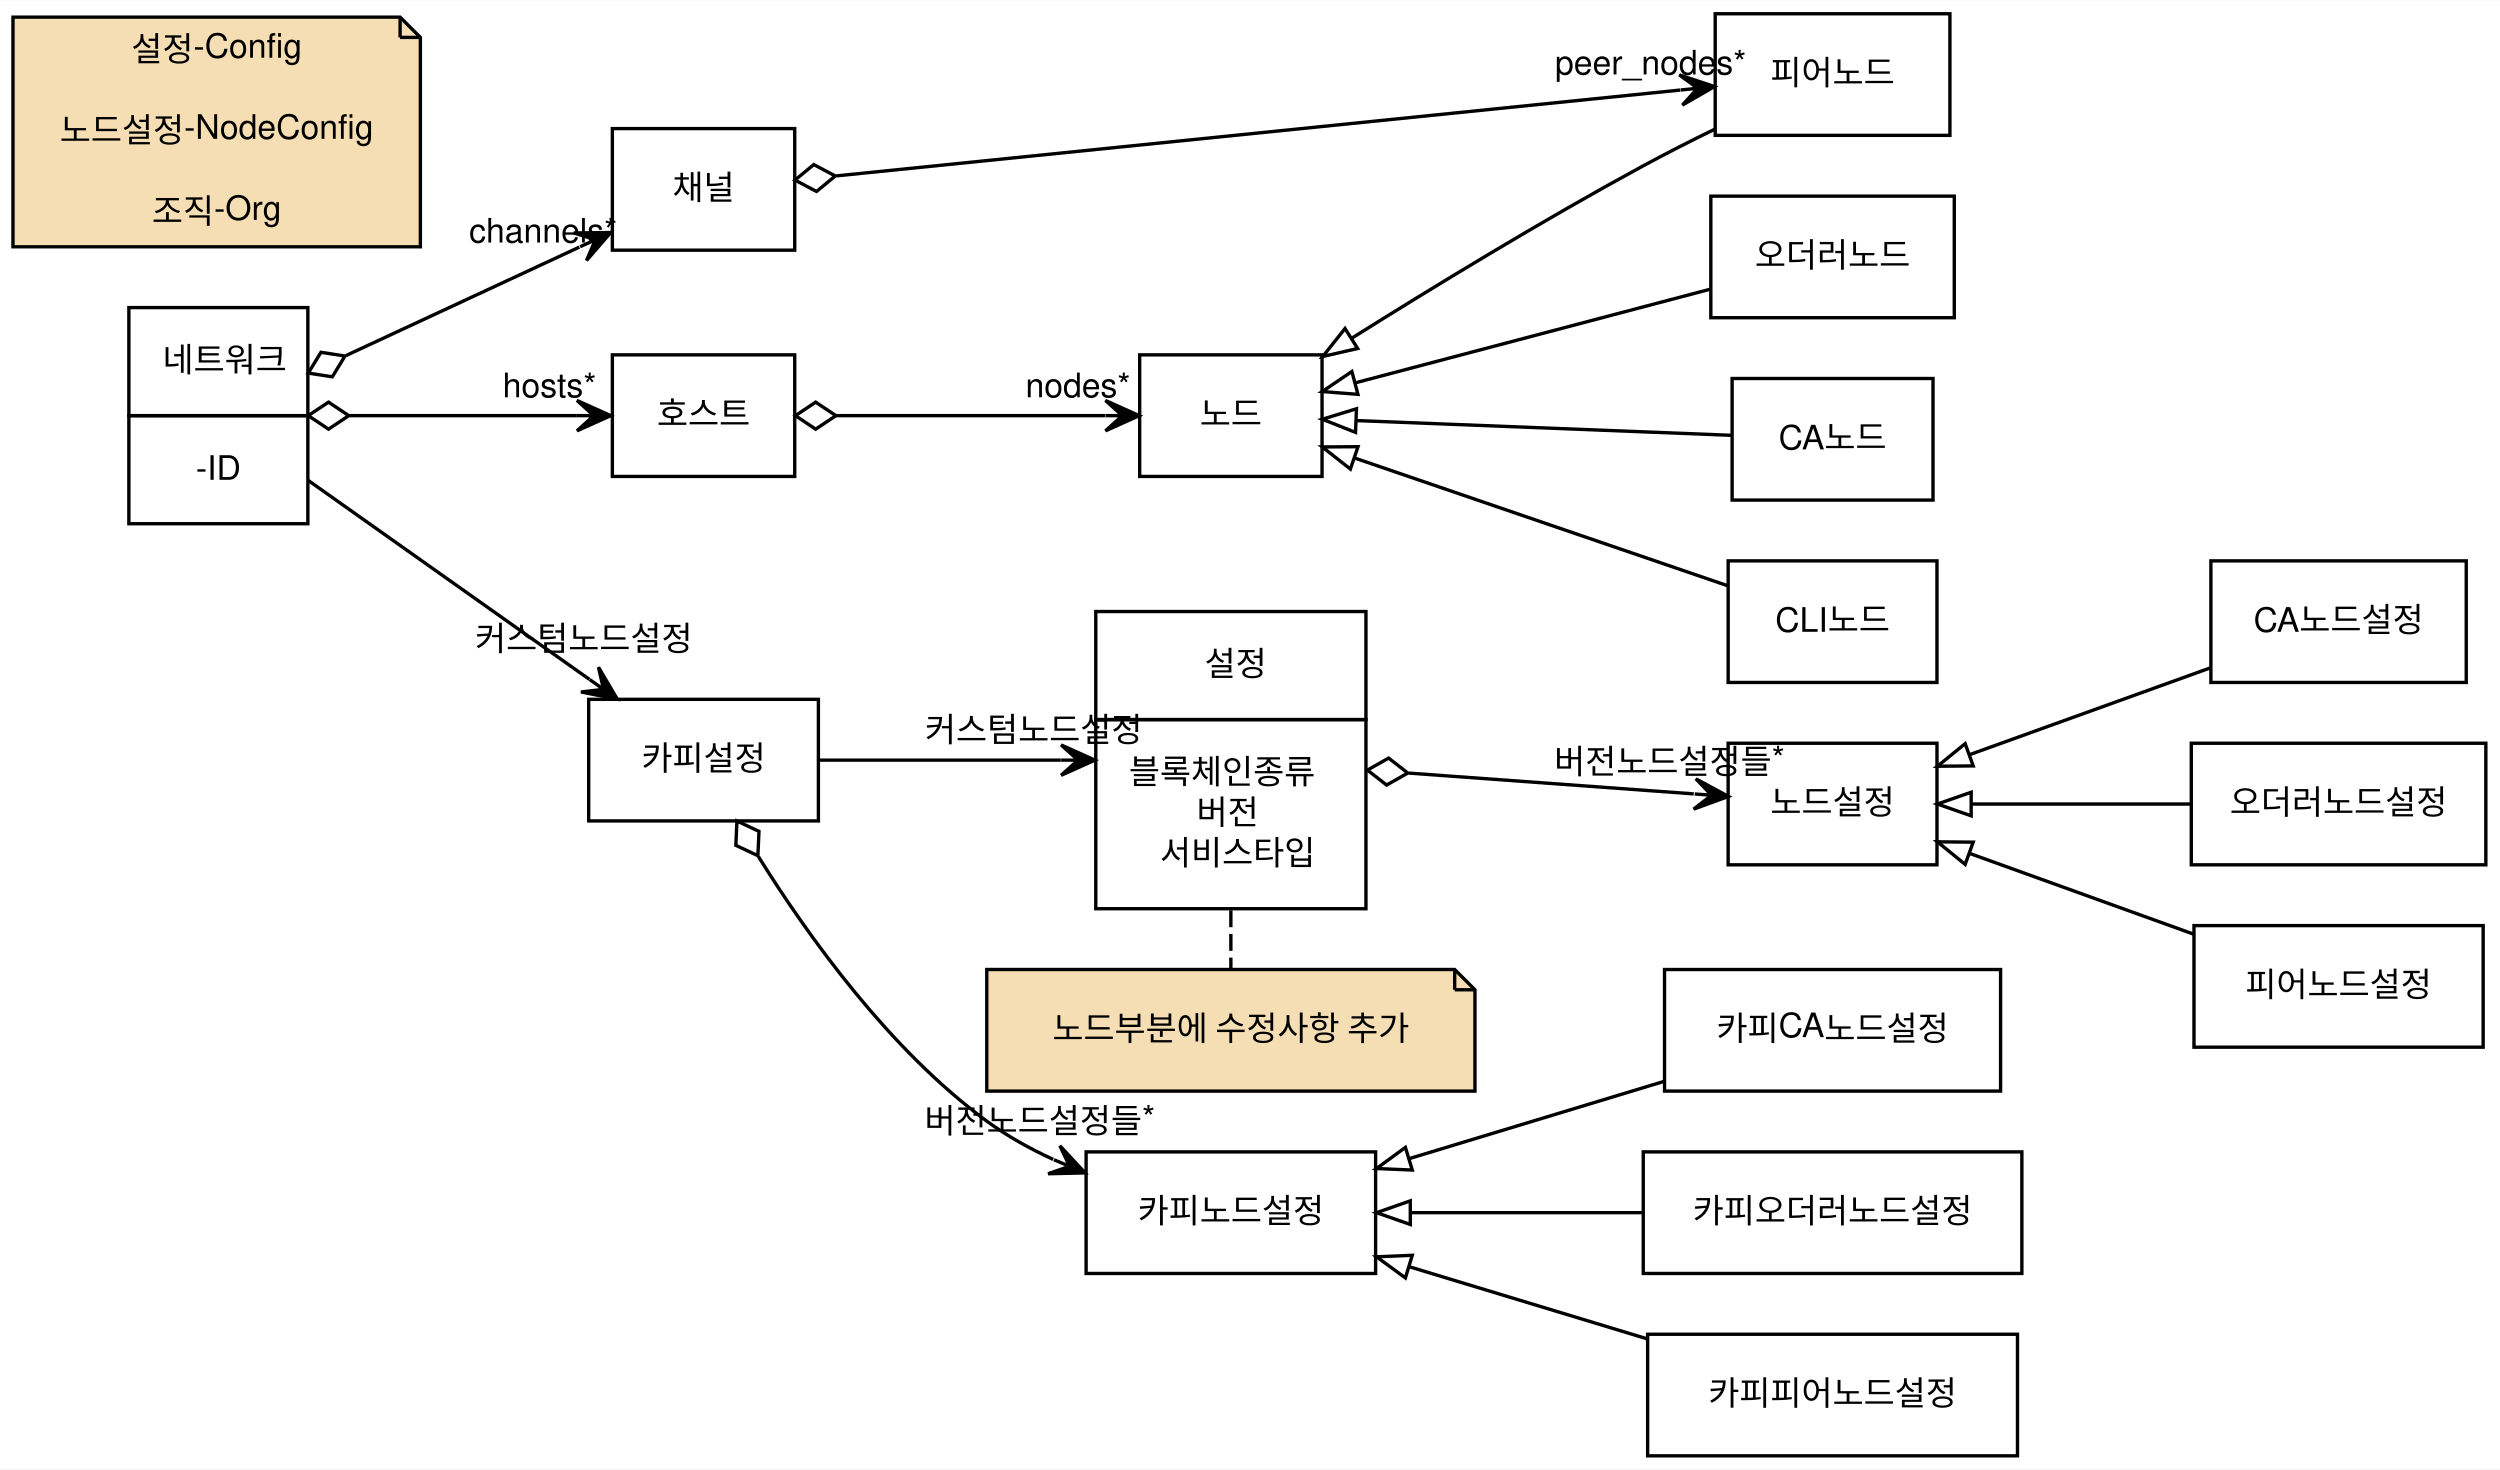
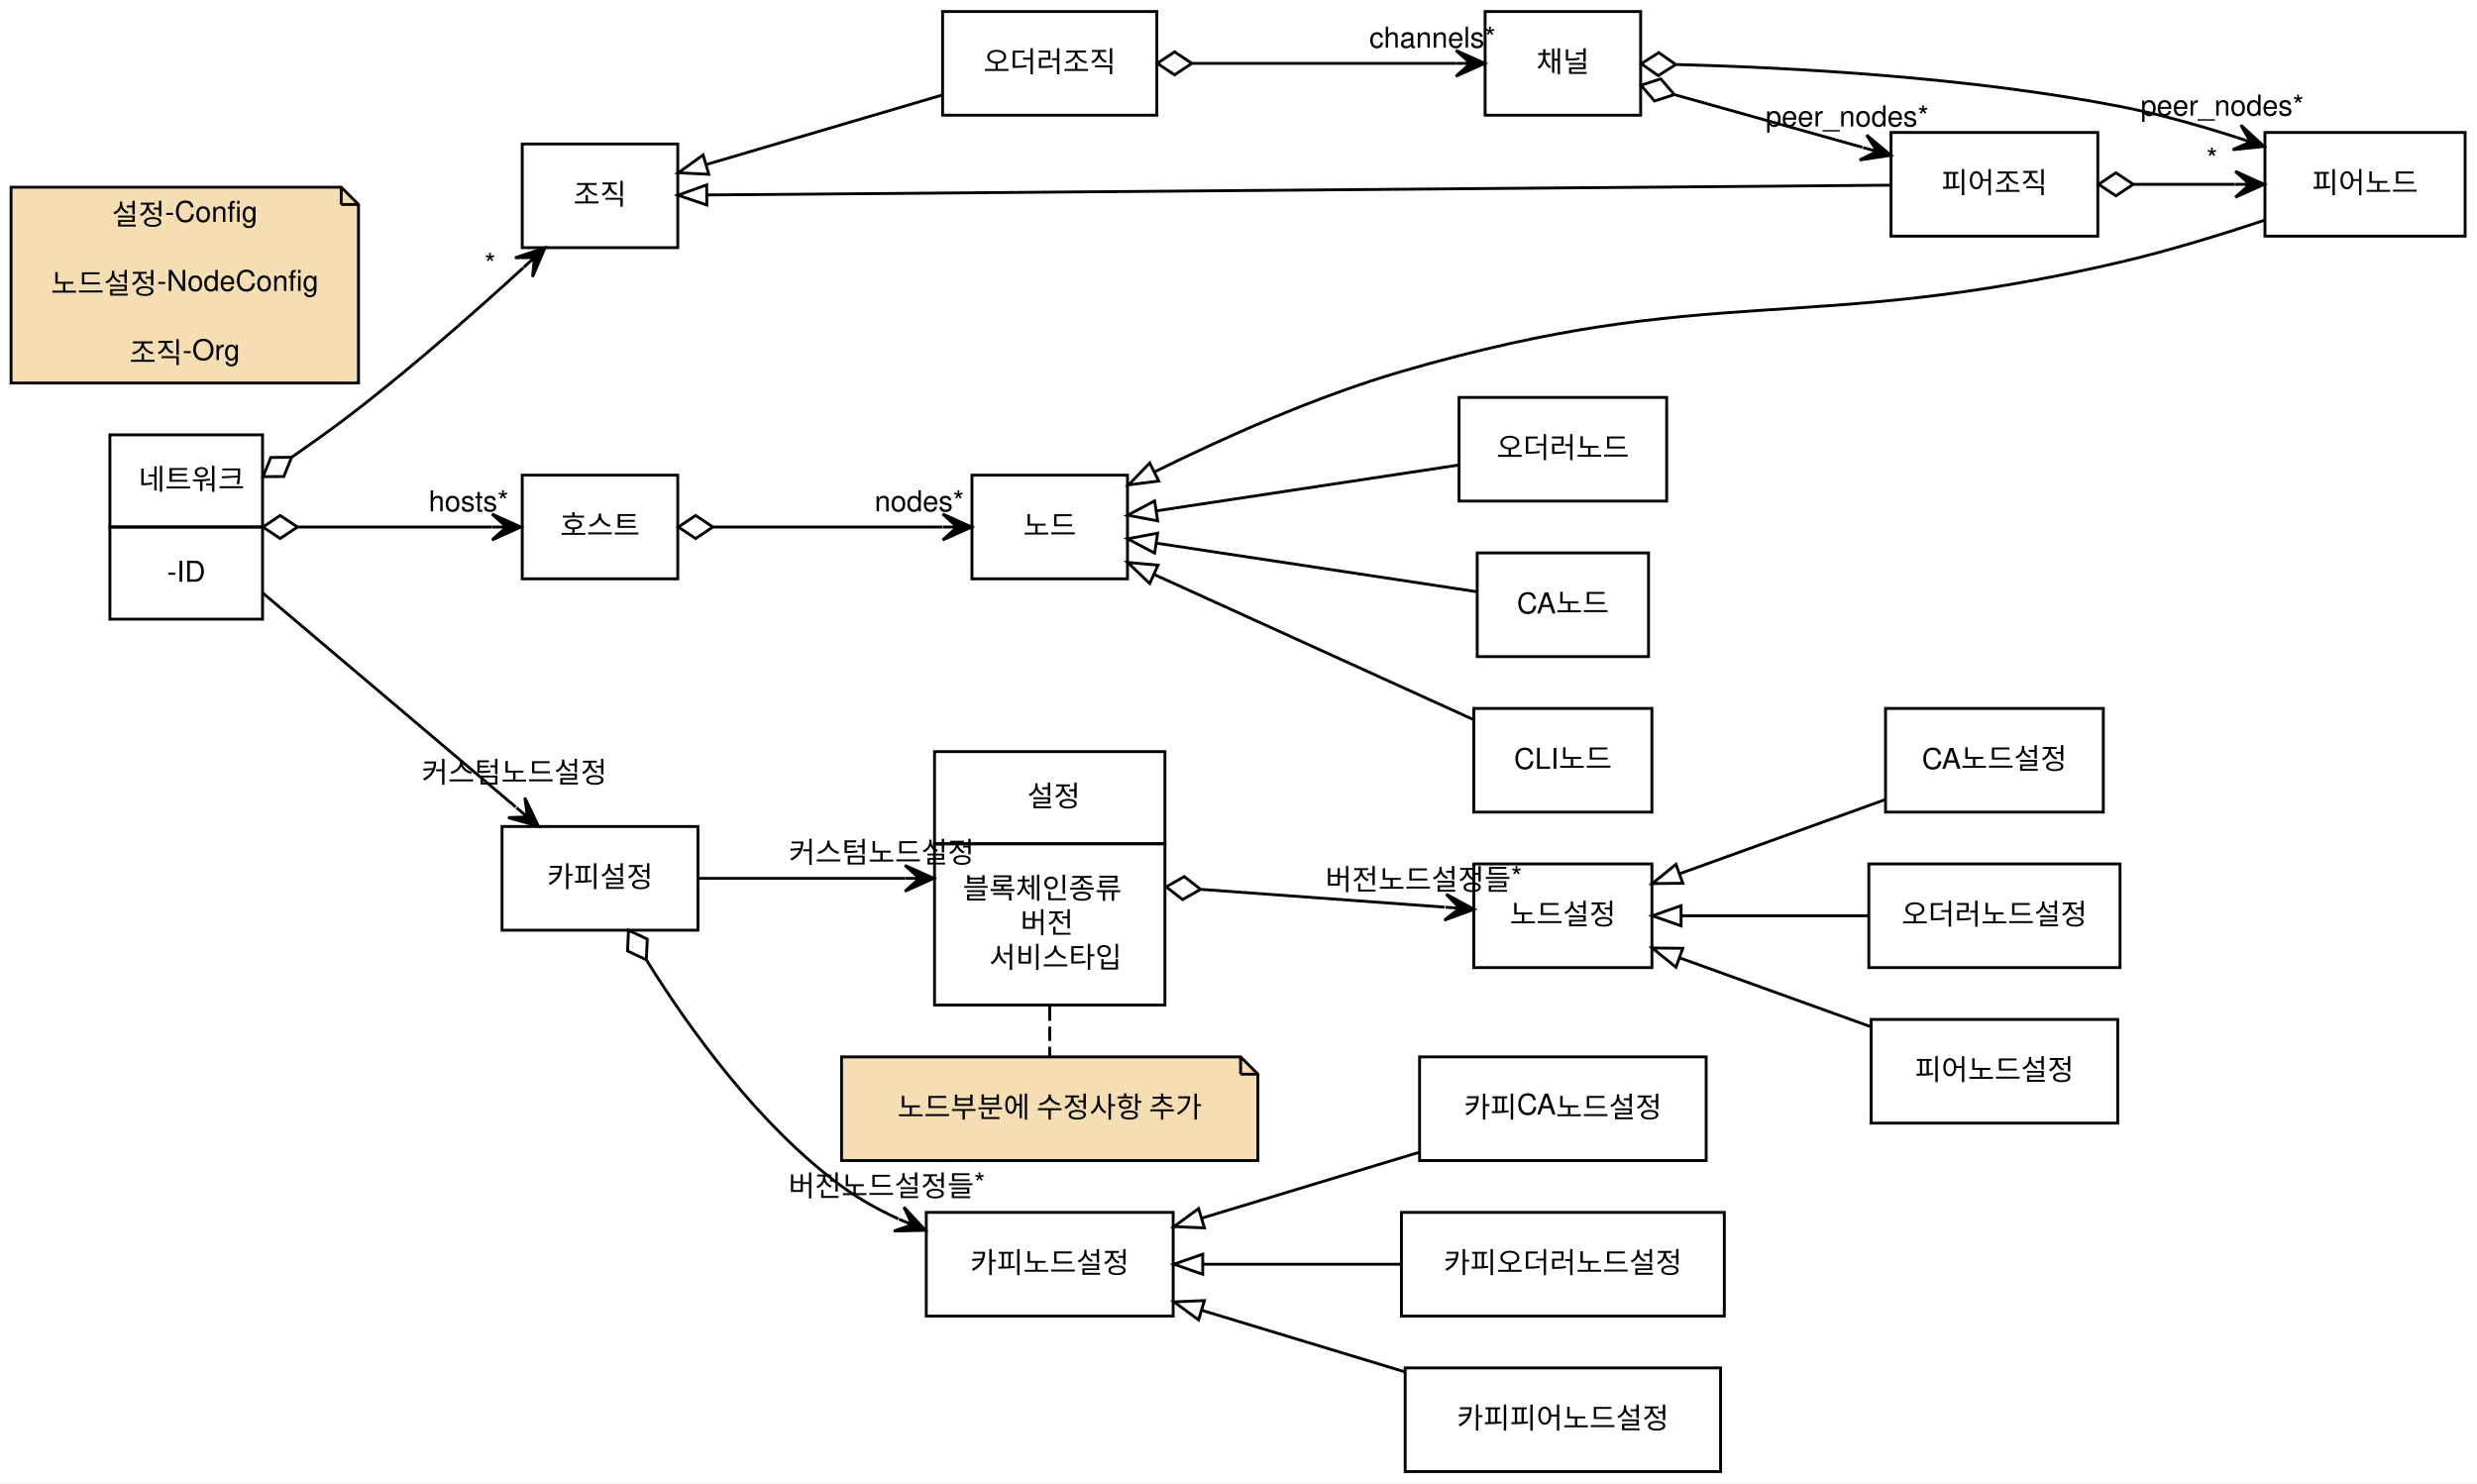
- <svg xmlns="http://www.w3.org/2000/svg" width="740pt" height="435pt" viewBox="0.00 0.00 740.26 435.00">
-   <g id="graph0" class="graph" transform="scale(1 1) rotate(0) translate(4 431)">
-     <polygon fill="#ffffff" stroke="transparent" points="-4,4 -4,-431 736.264,-431 736.264,4 -4,4" />
+ <svg xmlns="http://www.w3.org/2000/svg" width="860pt" height="515pt" viewBox="0.00 0.00 860.01 515.00">
+   <g id="graph0" class="graph" transform="scale(1 1) rotate(0) translate(4 511)">
+     <polygon fill="#ffffff" stroke="transparent" points="-4,4 -4,-511 856.013,-511 856.013,4 -4,4" />
    <g id="node1" class="node">
-       <polygon fill="none" stroke="#000000" points="34.158,-308 34.158,-340 87.158,-340 87.158,-308 34.158,-308" />
-       <text text-anchor="start" x="44.109" y="-321" font-family="Helvetica,sans-Serif" font-size="10.00" fill="#000000">네트워크</text>
-       <polygon fill="none" stroke="#000000" points="34.158,-276 34.158,-308 87.158,-308 87.158,-276 34.158,-276" />
-       <text text-anchor="start" x="53.995" y="-289" font-family="Helvetica,sans-Serif" font-size="10.00" fill="#000000">-ID</text>
+       <polygon fill="none" stroke="#000000" points="34.158,-328 34.158,-360 87.158,-360 87.158,-328 34.158,-328" />
+       <text text-anchor="start" x="44.109" y="-341" font-family="Helvetica,sans-Serif" font-size="10.00" fill="#000000">네트워크</text>
+       <polygon fill="none" stroke="#000000" points="34.158,-296 34.158,-328 87.158,-328 87.158,-296 34.158,-296" />
+       <text text-anchor="start" x="53.995" y="-309" font-family="Helvetica,sans-Serif" font-size="10.00" fill="#000000">-ID</text>
    </g>
    <g id="node2" class="node">
-       <polygon fill="none" stroke="#000000" points="231.321,-393 177.321,-393 177.321,-357 231.321,-357 231.321,-393" />
-       <text text-anchor="middle" x="204.321" y="-372" font-family="Helvetica,sans-Serif" font-size="10.00" fill="#000000">채널</text>
-     </g>
-     <g id="edge1" class="edge">
-       <path fill="none" stroke="#000000" d="M98.421,-325.783C119.824,-335.73 146.371,-348.068 167.531,-357.902" />
-       <polygon fill="none" stroke="#000000" points="98.156,-325.66 91.029,-326.758 87.274,-320.602 94.401,-319.504 98.156,-325.66" />
-       <polygon fill="#000000" stroke="#000000" points="176.836,-362.226 165.871,-362.093 172.302,-360.119 167.768,-358.012 167.768,-358.012 167.768,-358.012 172.302,-360.119 169.664,-353.931 176.836,-362.226 176.836,-362.226" />
-       <text text-anchor="middle" x="156.836" y="-359.252" font-family="Helvetica,sans-Serif" font-size="10.00" fill="#000000">channels*</text>
-     </g>
-     <g id="node4" class="node">
-       <polygon fill="none" stroke="#000000" points="231.321,-326 177.321,-326 177.321,-290 231.321,-290 231.321,-326" />
-       <text text-anchor="middle" x="204.321" y="-305" font-family="Helvetica,sans-Serif" font-size="10.00" fill="#000000">호스트</text>
+       <polygon fill="none" stroke="#000000" points="231.321,-461 177.321,-461 177.321,-425 231.321,-425 231.321,-461" />
+       <text text-anchor="middle" x="204.321" y="-440" font-family="Helvetica,sans-Serif" font-size="10.00" fill="#000000">조직</text>
    </g>
    <g id="edge3" class="edge">
-       <path fill="none" stroke="#000000" d="M99.43,-308C120.411,-308 146.107,-308 166.815,-308" />
-       <polygon fill="none" stroke="#000000" points="99.274,-308 93.274,-312 87.274,-308 93.274,-304 99.274,-308" />
-       <polygon fill="#000000" stroke="#000000" points="176.836,-308 166.836,-312.5 171.836,-308 166.836,-308 166.836,-308 166.836,-308 171.836,-308 166.836,-303.5 176.836,-308 176.836,-308" />
-       <text text-anchor="middle" x="158.71" y="-313.452" font-family="Helvetica,sans-Serif" font-size="10.00" fill="#000000">hosts*</text>
+       <path fill="none" stroke="#000000" d="M97.256,-352.224C105.003,-357.575 113.028,-363.341 120.316,-369 140.237,-384.467 161.547,-403.268 177.719,-418.048" />
+       <polygon fill="none" stroke="#000000" points="97.242,-352.214 90.031,-352.151 87.316,-345.471 94.527,-345.534 97.242,-352.214" />
+       <polygon fill="#000000" stroke="#000000" points="185.216,-424.949 174.811,-421.488 181.537,-421.563 177.858,-418.177 177.858,-418.177 177.858,-418.177 181.537,-421.563 180.906,-414.866 185.216,-424.949 185.216,-424.949" />
+       <text text-anchor="middle" x="166.155" y="-415.893" font-family="Helvetica,sans-Serif" font-size="10.00" fill="#000000">*</text>
    </g>
    <g id="node7" class="node">
+       <polygon fill="none" stroke="#000000" points="231.321,-346 177.321,-346 177.321,-310 231.321,-310 231.321,-346" />
+       <text text-anchor="middle" x="204.321" y="-325" font-family="Helvetica,sans-Serif" font-size="10.00" fill="#000000">호스트</text>
+     </g>
+     <g id="edge8" class="edge">
+       <path fill="none" stroke="#000000" d="M99.43,-328C120.411,-328 146.107,-328 166.815,-328" />
+       <polygon fill="none" stroke="#000000" points="99.274,-328 93.274,-332 87.274,-328 93.274,-324 99.274,-328" />
+       <polygon fill="#000000" stroke="#000000" points="176.836,-328 166.836,-332.5 171.836,-328 166.836,-328 166.836,-328 166.836,-328 171.836,-328 166.836,-323.5 176.836,-328 176.836,-328" />
+       <text text-anchor="middle" x="158.71" y="-333.452" font-family="Helvetica,sans-Serif" font-size="10.00" fill="#000000">hosts*</text>
+     </g>
+     <g id="node10" class="node">
      <polygon fill="none" stroke="#000000" points="238.329,-224 170.311,-224 170.311,-188 238.329,-188 238.329,-224" />
      <text text-anchor="middle" x="204.321" y="-203" font-family="Helvetica,sans-Serif" font-size="10.00" fill="#000000">카피설정</text>
    </g>
+     <g id="edge10" class="edge">
+       <path fill="none" stroke="#000000" d="M87.274,-305.053C112.297,-283.876 149.358,-252.513 175.046,-230.774" />
+       <polygon fill="#000000" stroke="#000000" points="182.957,-224.079 178.23,-233.975 179.14,-227.31 175.323,-230.539 175.323,-230.539 175.323,-230.539 179.14,-227.31 172.416,-227.104 182.957,-224.079 182.957,-224.079" />
+       <text text-anchor="middle" x="174.58" y="-239.241" font-family="Helvetica,sans-Serif" font-size="10.00" fill="#000000">커스텀노드설정</text>
+     </g>
+     <g id="node3" class="node">
+       <polygon fill="none" stroke="#000000" points="397.658,-507 323.268,-507 323.268,-471 397.658,-471 397.658,-507" />
+       <text text-anchor="middle" x="360.463" y="-486" font-family="Helvetica,sans-Serif" font-size="10.00" fill="#000000">오더러조직</text>
+     </g>
+     <g id="edge1" class="edge">
+       <path fill="none" stroke="#000000" d="M241.276,-453.887C266.045,-461.184 298.539,-470.757 323.342,-478.064" />
+       <polygon fill="none" stroke="#000000" points="242.1,-450.481 231.518,-451.013 240.122,-457.196 242.1,-450.481" />
+     </g>
+     <g id="node4" class="node">
+       <polygon fill="none" stroke="#000000" points="724.359,-465 652.56,-465 652.56,-429 724.359,-429 724.359,-465" />
+       <text text-anchor="middle" x="688.46" y="-444" font-family="Helvetica,sans-Serif" font-size="10.00" fill="#000000">피어조직</text>
+     </g>
+     <g id="edge2" class="edge">
+       <path fill="none" stroke="#000000" d="M241.457,-443.307C331.945,-444.054 562.94,-445.963 652.352,-446.702" />
+       <polygon fill="none" stroke="#000000" points="241.416,-439.807 231.387,-443.224 241.358,-446.806 241.416,-439.807" />
+     </g>
+     <g id="node6" class="node">
+       <polygon fill="none" stroke="#000000" points="565.628,-507 511.628,-507 511.628,-471 565.628,-471 565.628,-507" />
+       <text text-anchor="middle" x="538.628" y="-486" font-family="Helvetica,sans-Serif" font-size="10.00" fill="#000000">채널</text>
+     </g>
    <g id="edge5" class="edge">
-       <path fill="none" stroke="#000000" d="M87.274,-288.815C110.87,-272.12 145.169,-247.851 170.543,-229.898" />
-       <polygon fill="#000000" stroke="#000000" points="178.778,-224.072 173.214,-233.522 174.696,-226.96 170.615,-229.848 170.615,-229.848 170.615,-229.848 174.696,-226.96 168.016,-226.175 178.778,-224.072 178.778,-224.072" />
-       <text text-anchor="middle" x="168.863" y="-238.441" font-family="Helvetica,sans-Serif" font-size="10.00" fill="#000000">커스텀노드설정</text>
-     </g>
-     <g id="node3" class="node">
-       <polygon fill="none" stroke="#000000" points="573.378,-427 503.878,-427 503.878,-391 573.378,-391 573.378,-427" />
-       <text text-anchor="middle" x="538.628" y="-406" font-family="Helvetica,sans-Serif" font-size="10.00" fill="#000000">피어노드</text>
-     </g>
-     <g id="edge2" class="edge">
-       <path fill="none" stroke="#000000" d="M243.643,-378.999C306.113,-385.353 427.682,-397.716 493.57,-404.417" />
-       <polygon fill="none" stroke="#000000" points="243.333,-378.968 236.96,-382.34 231.395,-377.754 237.769,-374.381 243.333,-378.968" />
-       <polygon fill="#000000" stroke="#000000" points="503.649,-405.442 493.245,-408.908 498.674,-404.937 493.7,-404.431 493.7,-404.431 493.7,-404.431 498.674,-404.937 494.155,-399.954 503.649,-405.442 503.649,-405.442" />
-       <text text-anchor="middle" x="484.76" y="-409.017" font-family="Helvetica,sans-Serif" font-size="10.00" fill="#000000">peer_nodes*</text>
+       <path fill="none" stroke="#000000" d="M409.901,-489C438.88,-489 474.891,-489 501.449,-489" />
+       <polygon fill="none" stroke="#000000" points="409.812,-489 403.812,-493 397.812,-489 403.812,-485 409.812,-489" />
+       <polygon fill="#000000" stroke="#000000" points="511.488,-489 501.488,-493.5 506.488,-489 501.488,-489 501.488,-489 501.488,-489 506.488,-489 501.488,-484.5 511.488,-489 511.488,-489" />
+       <text text-anchor="middle" x="493.361" y="-494.452" font-family="Helvetica,sans-Serif" font-size="10.00" fill="#000000">channels*</text>
    </g>
    <g id="node5" class="node">
-       <polygon fill="none" stroke="#000000" points="387.463,-326 333.463,-326 333.463,-290 387.463,-290 387.463,-326" />
-       <text text-anchor="middle" x="360.463" y="-305" font-family="Helvetica,sans-Serif" font-size="10.00" fill="#000000">노드</text>
+       <polygon fill="none" stroke="#000000" points="851.888,-465 782.389,-465 782.389,-429 851.888,-429 851.888,-465" />
+       <text text-anchor="middle" x="817.139" y="-444" font-family="Helvetica,sans-Serif" font-size="10.00" fill="#000000">피어노드</text>
    </g>
    <g id="edge4" class="edge">
-       <path fill="none" stroke="#000000" d="M243.679,-308C268.063,-308 299.194,-308 323.181,-308" />
-       <polygon fill="none" stroke="#000000" points="243.518,-308 237.518,-312 231.518,-308 237.518,-304 243.518,-308" />
-       <polygon fill="#000000" stroke="#000000" points="333.315,-308 323.315,-312.5 328.315,-308 323.315,-308 323.315,-308 323.315,-308 328.315,-308 323.315,-303.5 333.315,-308 333.315,-308" />
-       <text text-anchor="middle" x="315.189" y="-313.452" font-family="Helvetica,sans-Serif" font-size="10.00" fill="#000000">nodes*</text>
-     </g>
-     <g id="edge17" class="edge">
-       <path fill="none" stroke="#000000" d="M396.135,-330.852C420.215,-345.969 452.903,-365.895 482.601,-382 489.34,-385.654 496.651,-389.359 503.697,-392.804" />
-       <polygon fill="none" stroke="#000000" points="398,-327.89 387.674,-325.516 394.266,-333.811 398,-327.89" />
-     </g>
-     <g id="node17" class="node">
+       <path fill="none" stroke="#000000" d="M736.899,-447C748.402,-447 760.629,-447 771.979,-447" />
+       <polygon fill="none" stroke="#000000" points="736.646,-447 730.646,-451 724.646,-447 730.646,-443 736.646,-447" />
+       <polygon fill="#000000" stroke="#000000" points="782.111,-447 772.111,-451.5 777.111,-447 772.111,-447 772.111,-447 772.111,-447 777.111,-447 772.111,-442.5 782.111,-447 782.111,-447" />
+       <text text-anchor="middle" x="763.984" y="-452.452" font-family="Helvetica,sans-Serif" font-size="10.00" fill="#000000">*</text>
+     </g>
+     <g id="edge6" class="edge">
+       <path fill="none" stroke="#000000" d="M577.589,-478.079C597.485,-472.502 621.816,-465.681 642.61,-459.852" />
+       <polygon fill="none" stroke="#000000" points="577.316,-478.155 572.618,-483.626 565.761,-481.394 570.459,-475.923 577.316,-478.155" />
+       <polygon fill="#000000" stroke="#000000" points="652.5,-457.08 644.085,-464.112 647.685,-458.43 642.871,-459.779 642.871,-459.779 642.871,-459.779 647.685,-458.43 641.656,-455.446 652.5,-457.08 652.5,-457.08" />
+       <text text-anchor="middle" x="637.328" y="-467.111" font-family="Helvetica,sans-Serif" font-size="10.00" fill="#000000">peer_nodes*</text>
+     </g>
+     <g id="edge7" class="edge">
+       <path fill="none" stroke="#000000" d="M578.024,-488.599C617.404,-487.58 679.522,-484.288 732.264,-474 745.567,-471.405 759.711,-467.421 772.56,-463.305" />
+       <polygon fill="none" stroke="#000000" points="577.829,-488.604 571.917,-492.731 565.832,-488.861 571.745,-484.733 577.829,-488.604" />
+       <polygon fill="#000000" stroke="#000000" points="782.098,-460.151 774.016,-467.563 777.351,-461.721 772.604,-463.29 772.604,-463.29 772.604,-463.29 777.351,-461.721 771.191,-459.018 782.098,-460.151 782.098,-460.151" />
+       <text text-anchor="middle" x="767.542" y="-470.866" font-family="Helvetica,sans-Serif" font-size="10.00" fill="#000000">peer_nodes*</text>
+     </g>
+     <g id="node8" class="node">
+       <polygon fill="none" stroke="#000000" points="387.463,-346 333.463,-346 333.463,-310 387.463,-310 387.463,-346" />
+       <text text-anchor="middle" x="360.463" y="-325" font-family="Helvetica,sans-Serif" font-size="10.00" fill="#000000">노드</text>
+     </g>
+     <g id="edge9" class="edge">
+       <path fill="none" stroke="#000000" d="M243.679,-328C268.063,-328 299.194,-328 323.181,-328" />
+       <polygon fill="none" stroke="#000000" points="243.518,-328 237.518,-332 231.518,-328 237.518,-324 243.518,-328" />
+       <polygon fill="#000000" stroke="#000000" points="333.315,-328 323.315,-332.5 328.315,-328 323.315,-328 323.315,-328 323.315,-328 328.315,-328 323.315,-323.5 333.315,-328 333.315,-328" />
+       <text text-anchor="middle" x="315.189" y="-333.452" font-family="Helvetica,sans-Serif" font-size="10.00" fill="#000000">nodes*</text>
+     </g>
+     <g id="edge22" class="edge">
+       <path fill="none" stroke="#000000" d="M396.82,-347.13C420.619,-358.877 452.734,-373.293 482.601,-382 590.355,-413.413 622.968,-394.464 732.264,-420 748.978,-423.905 767.154,-429.5 782.383,-434.585" />
+       <polygon fill="none" stroke="#000000" points="398.315,-343.964 387.807,-342.612 395.178,-350.222 398.315,-343.964" />
+     </g>
+     <g id="node20" class="node">
      <polygon fill="none" stroke="#000000" points="574.673,-373 502.583,-373 502.583,-337 574.673,-337 574.673,-373" />
      <text text-anchor="middle" x="538.628" y="-352" font-family="Helvetica,sans-Serif" font-size="10.00" fill="#000000">오더러노드</text>
    </g>
-     <g id="edge16" class="edge">
-       <path fill="none" stroke="#000000" d="M397.43,-317.752C428.203,-325.87 471.772,-337.363 502.351,-345.43" />
-       <polygon fill="none" stroke="#000000" points="398.084,-314.305 387.522,-315.138 396.299,-321.073 398.084,-314.305" />
-     </g>
-     <g id="node18" class="node">
+     <g id="edge21" class="edge">
+       <path fill="none" stroke="#000000" d="M397.43,-333.602C428.203,-338.266 471.772,-344.868 502.351,-349.502" />
+       <polygon fill="none" stroke="#000000" points="397.934,-330.139 387.522,-332.101 396.885,-337.06 397.934,-330.139" />
+     </g>
+     <g id="node21" class="node">
      <polygon fill="none" stroke="#000000" points="568.371,-319 508.885,-319 508.885,-283 568.371,-283 568.371,-319" />
      <text text-anchor="middle" x="538.628" y="-298" font-family="Helvetica,sans-Serif" font-size="10.00" fill="#000000">CA노드</text>
    </g>
-     <g id="edge18" class="edge">
-       <path fill="none" stroke="#000000" d="M397.666,-306.538C430.604,-305.244 478.067,-303.379 508.63,-302.179" />
-       <polygon fill="none" stroke="#000000" points="397.377,-303.047 387.522,-306.937 397.652,-310.041 397.377,-303.047" />
-     </g>
-     <g id="node19" class="node">
+     <g id="edge23" class="edge">
+       <path fill="none" stroke="#000000" d="M397.666,-322.362C430.604,-317.37 478.067,-310.178 508.63,-305.546" />
+       <polygon fill="none" stroke="#000000" points="396.885,-318.94 387.522,-323.899 397.934,-325.861 396.885,-318.94" />
+     </g>
+     <g id="node22" class="node">
      <polygon fill="none" stroke="#000000" points="569.54,-265 507.716,-265 507.716,-229 569.54,-229 569.54,-265" />
      <text text-anchor="middle" x="538.628" y="-244" font-family="Helvetica,sans-Serif" font-size="10.00" fill="#000000">CLI노드</text>
    </g>
-     <g id="edge19" class="edge">
-       <path fill="none" stroke="#000000" d="M397.148,-295.44C429.779,-284.267 476.963,-268.113 507.715,-257.584" />
-       <polygon fill="none" stroke="#000000" points="395.849,-292.185 387.522,-298.735 398.117,-298.807 395.849,-292.185" />
-     </g>
-     <g id="node6" class="node">
+     <g id="edge24" class="edge">
+       <path fill="none" stroke="#000000" d="M396.727,-311.513C429.372,-296.671 476.831,-275.095 507.715,-261.054" />
+       <polygon fill="none" stroke="#000000" points="395.177,-308.373 387.522,-315.698 398.074,-314.745 395.177,-308.373" />
+     </g>
+     <g id="node9" class="node">
      <polygon fill="none" stroke="#000000" points="320.463,-218 320.463,-250 400.463,-250 400.463,-218 320.463,-218" />
      <text text-anchor="start" x="352.681" y="-231" font-family="Helvetica,sans-Serif" font-size="10.00" fill="#000000">설정</text>
      <polygon fill="none" stroke="#000000" points="320.463,-162 320.463,-218 400.463,-218 400.463,-162 320.463,-162" />
      <text text-anchor="start" x="330.262" y="-199" font-family="Helvetica,sans-Serif" font-size="10.00" fill="#000000">블록체인종류</text>
      <text text-anchor="start" x="350.301" y="-187" font-family="Helvetica,sans-Serif" font-size="10.00" fill="#000000">버전</text>
      <text text-anchor="start" x="339.466" y="-175" font-family="Helvetica,sans-Serif" font-size="10.00" fill="#000000">서비스타입</text>
    </g>
-     <g id="node9" class="node">
+     <g id="node12" class="node">
      <polygon fill="none" stroke="#000000" points="569.547,-211 507.709,-211 507.709,-175 569.547,-175 569.547,-211" />
      <text text-anchor="middle" x="538.628" y="-190" font-family="Helvetica,sans-Serif" font-size="10.00" fill="#000000">노드설정</text>
    </g>
-     <g id="edge8" class="edge">
+     <g id="edge13" class="edge">
      <path fill="none" stroke="#000000" d="M413.175,-202.154C440.126,-200.187 472.439,-197.829 497.521,-195.999" />
      <polygon fill="none" stroke="#000000" points="412.86,-202.177 407.167,-206.603 400.891,-203.05 406.584,-198.624 412.86,-202.177" />
      <polygon fill="#000000" stroke="#000000" points="507.791,-195.25 498.145,-200.466 502.804,-195.614 497.818,-195.978 497.818,-195.978 497.818,-195.978 502.804,-195.614 497.49,-191.49 507.791,-195.25 507.791,-195.25" />
      <text text-anchor="middle" x="490.328" y="-201.999" font-family="Helvetica,sans-Serif" font-size="10.00" fill="#000000">버전노드설정들*</text>
    </g>
-     <g id="node10" class="node">
+     <g id="node13" class="node">
      <polygon fill="#f5deb3" stroke="#000000" points="426.739,-144 288.187,-144 288.187,-108 432.739,-108 432.739,-138 426.739,-144" />
      <polyline fill="none" stroke="#000000" points="426.739,-144 426.739,-138 " />
      <polyline fill="none" stroke="#000000" points="432.739,-138 426.739,-138 " />
      <text text-anchor="middle" x="360.463" y="-123" font-family="Helvetica,sans-Serif" font-size="10.00" fill="#000000">노드부분에 수정사항 추가</text>
    </g>
-     <g id="edge9" class="edge">
+     <g id="edge14" class="edge">
      <path fill="none" stroke="#000000" stroke-dasharray="5,2" d="M360.463,-161.527C360.463,-155.727 360.463,-149.926 360.463,-144.125" />
    </g>
-     <g id="edge7" class="edge">
+     <g id="edge12" class="edge">
      <path fill="none" stroke="#000000" d="M238.587,-206C259.544,-206 286.728,-206 310.104,-206" />
      <polygon fill="#000000" stroke="#000000" points="320.199,-206 310.199,-210.5 315.199,-206 310.199,-206 310.199,-206 310.199,-206 315.199,-206 310.199,-201.5 320.199,-206 320.199,-206" />
      <text text-anchor="middle" x="302.072" y="-211.452" font-family="Helvetica,sans-Serif" font-size="10.00" fill="#000000">커스텀노드설정</text>
    </g>
-     <g id="node8" class="node">
+     <g id="node11" class="node">
      <polygon fill="none" stroke="#000000" points="403.326,-90 317.6,-90 317.6,-54 403.326,-54 403.326,-90" />
      <text text-anchor="middle" x="360.463" y="-69" font-family="Helvetica,sans-Serif" font-size="10.00" fill="#000000">카피노드설정</text>
    </g>
-     <g id="edge6" class="edge">
+     <g id="edge11" class="edge">
      <path fill="none" stroke="#000000" d="M220.577,-177.428C235.466,-153.534 259.53,-120.069 288.325,-99 294.261,-94.657 300.976,-90.934 307.861,-87.765" />
      <polygon fill="none" stroke="#000000" points="220.413,-177.699 220.736,-184.903 214.21,-187.972 213.887,-180.769 220.413,-177.699" />
      <polygon fill="#000000" stroke="#000000" points="317.298,-83.78 309.836,-91.815 312.692,-85.725 308.086,-87.67 308.086,-87.67 308.086,-87.67 312.692,-85.725 306.336,-83.524 317.298,-83.78 317.298,-83.78" />
      <text text-anchor="middle" x="303.887" y="-95.617" font-family="Helvetica,sans-Serif" font-size="10.00" fill="#000000">버전노드설정들*</text>
    </g>
-     <g id="node14" class="node">
+     <g id="node17" class="node">
      <polygon fill="none" stroke="#000000" points="588.379,-144 488.877,-144 488.877,-108 588.379,-108 588.379,-144" />
      <text text-anchor="middle" x="538.628" y="-123" font-family="Helvetica,sans-Serif" font-size="10.00" fill="#000000">카피CA노드설정</text>
    </g>
-     <g id="edge13" class="edge">
+     <g id="edge18" class="edge">
      <path fill="none" stroke="#000000" d="M413.192,-87.982C437.054,-95.214 465.115,-103.719 488.64,-110.849" />
      <polygon fill="none" stroke="#000000" points="414.177,-84.623 403.592,-85.072 412.147,-91.322 414.177,-84.623" />
    </g>
-     <g id="node15" class="node">
+     <g id="node18" class="node">
      <polygon fill="none" stroke="#000000" points="594.682,-90 482.574,-90 482.574,-54 594.682,-54 594.682,-90" />
      <text text-anchor="middle" x="538.628" y="-69" font-family="Helvetica,sans-Serif" font-size="10.00" fill="#000000">카피오더러노드설정</text>
    </g>
-     <g id="edge14" class="edge">
+     <g id="edge19" class="edge">
      <path fill="none" stroke="#000000" d="M413.616,-72C435.309,-72 460.418,-72 482.416,-72" />
      <polygon fill="none" stroke="#000000" points="413.592,-68.5 403.592,-72 413.592,-75.5 413.592,-68.5" />
    </g>
-     <g id="node16" class="node">
+     <g id="node19" class="node">
      <polygon fill="none" stroke="#000000" points="593.386,-36 483.87,-36 483.87,0 593.386,0 593.386,-36" />
      <text text-anchor="middle" x="538.628" y="-15" font-family="Helvetica,sans-Serif" font-size="10.00" fill="#000000">카피피어노드설정</text>
    </g>
-     <g id="edge15" class="edge">
+     <g id="edge20" class="edge">
      <path fill="none" stroke="#000000" d="M413.196,-56.017C435.421,-49.281 461.29,-41.44 483.742,-34.636" />
      <polygon fill="none" stroke="#000000" points="412.147,-52.678 403.592,-58.928 414.177,-59.377 412.147,-52.678" />
    </g>
-     <g id="node11" class="node">
+     <g id="node14" class="node">
      <polygon fill="none" stroke="#000000" points="726.266,-265 650.653,-265 650.653,-229 726.266,-229 726.266,-265" />
      <text text-anchor="middle" x="688.46" y="-244" font-family="Helvetica,sans-Serif" font-size="10.00" fill="#000000">CA노드설정</text>
    </g>
-     <g id="edge10" class="edge">
+     <g id="edge15" class="edge">
      <path fill="none" stroke="#000000" d="M579.164,-207.609C601.382,-215.617 628.752,-225.481 650.545,-233.335" />
      <polygon fill="none" stroke="#000000" points="580.268,-204.287 569.673,-204.189 577.894,-210.872 580.268,-204.287" />
    </g>
-     <g id="node12" class="node">
+     <g id="node15" class="node">
      <polygon fill="none" stroke="#000000" points="732.069,-211 644.85,-211 644.85,-175 732.069,-175 732.069,-211" />
      <text text-anchor="middle" x="688.46" y="-190" font-family="Helvetica,sans-Serif" font-size="10.00" fill="#000000">오더러노드설정</text>
    </g>
-     <g id="edge11" class="edge">
+     <g id="edge16" class="edge">
      <path fill="none" stroke="#000000" d="M579.789,-193C599.931,-193 624.188,-193 644.67,-193" />
      <polygon fill="none" stroke="#000000" points="579.673,-189.5 569.673,-193 579.673,-196.5 579.673,-189.5" />
    </g>
-     <g id="node13" class="node">
+     <g id="node16" class="node">
      <polygon fill="none" stroke="#000000" points="731.273,-157 645.646,-157 645.646,-121 731.273,-121 731.273,-157" />
      <text text-anchor="middle" x="688.46" y="-136" font-family="Helvetica,sans-Serif" font-size="10.00" fill="#000000">피어노드설정</text>
    </g>
-     <g id="edge12" class="edge">
+     <g id="edge17" class="edge">
      <path fill="none" stroke="#000000" d="M579.354,-178.322C599.86,-170.932 624.718,-161.973 645.524,-154.474" />
      <polygon fill="none" stroke="#000000" points="577.894,-175.128 569.673,-181.811 580.268,-181.713 577.894,-175.128" />
    </g>
-     <g id="node20" class="node">
-       <polygon fill="#f5deb3" stroke="#000000" points="114.474,-426 -.158,-426 -.158,-358 120.474,-358 120.474,-420 114.474,-426" />
-       <polyline fill="none" stroke="#000000" points="114.474,-426 114.474,-420 " />
-       <polyline fill="none" stroke="#000000" points="120.474,-420 114.474,-420 " />
-       <text text-anchor="middle" x="60.158" y="-413" font-family="Helvetica,sans-Serif" font-size="10.00" fill="#000000">설정-Config</text>
-       <text text-anchor="middle" x="60.158" y="-389" font-family="Helvetica,sans-Serif" font-size="10.00" fill="#000000">노드설정-NodeConfig </text>
-       <text text-anchor="middle" x="60.158" y="-365" font-family="Helvetica,sans-Serif" font-size="10.00" fill="#000000">조직-Org</text>
+     <g id="node23" class="node">
+       <polygon fill="#f5deb3" stroke="#000000" points="114.474,-446 -.158,-446 -.158,-378 120.474,-378 120.474,-440 114.474,-446" />
+       <polyline fill="none" stroke="#000000" points="114.474,-446 114.474,-440 " />
+       <polyline fill="none" stroke="#000000" points="120.474,-440 114.474,-440 " />
+       <text text-anchor="middle" x="60.158" y="-433" font-family="Helvetica,sans-Serif" font-size="10.00" fill="#000000">설정-Config</text>
+       <text text-anchor="middle" x="60.158" y="-409" font-family="Helvetica,sans-Serif" font-size="10.00" fill="#000000">노드설정-NodeConfig </text>
+       <text text-anchor="middle" x="60.158" y="-385" font-family="Helvetica,sans-Serif" font-size="10.00" fill="#000000">조직-Org</text>
    </g>
  </g>
</svg>
